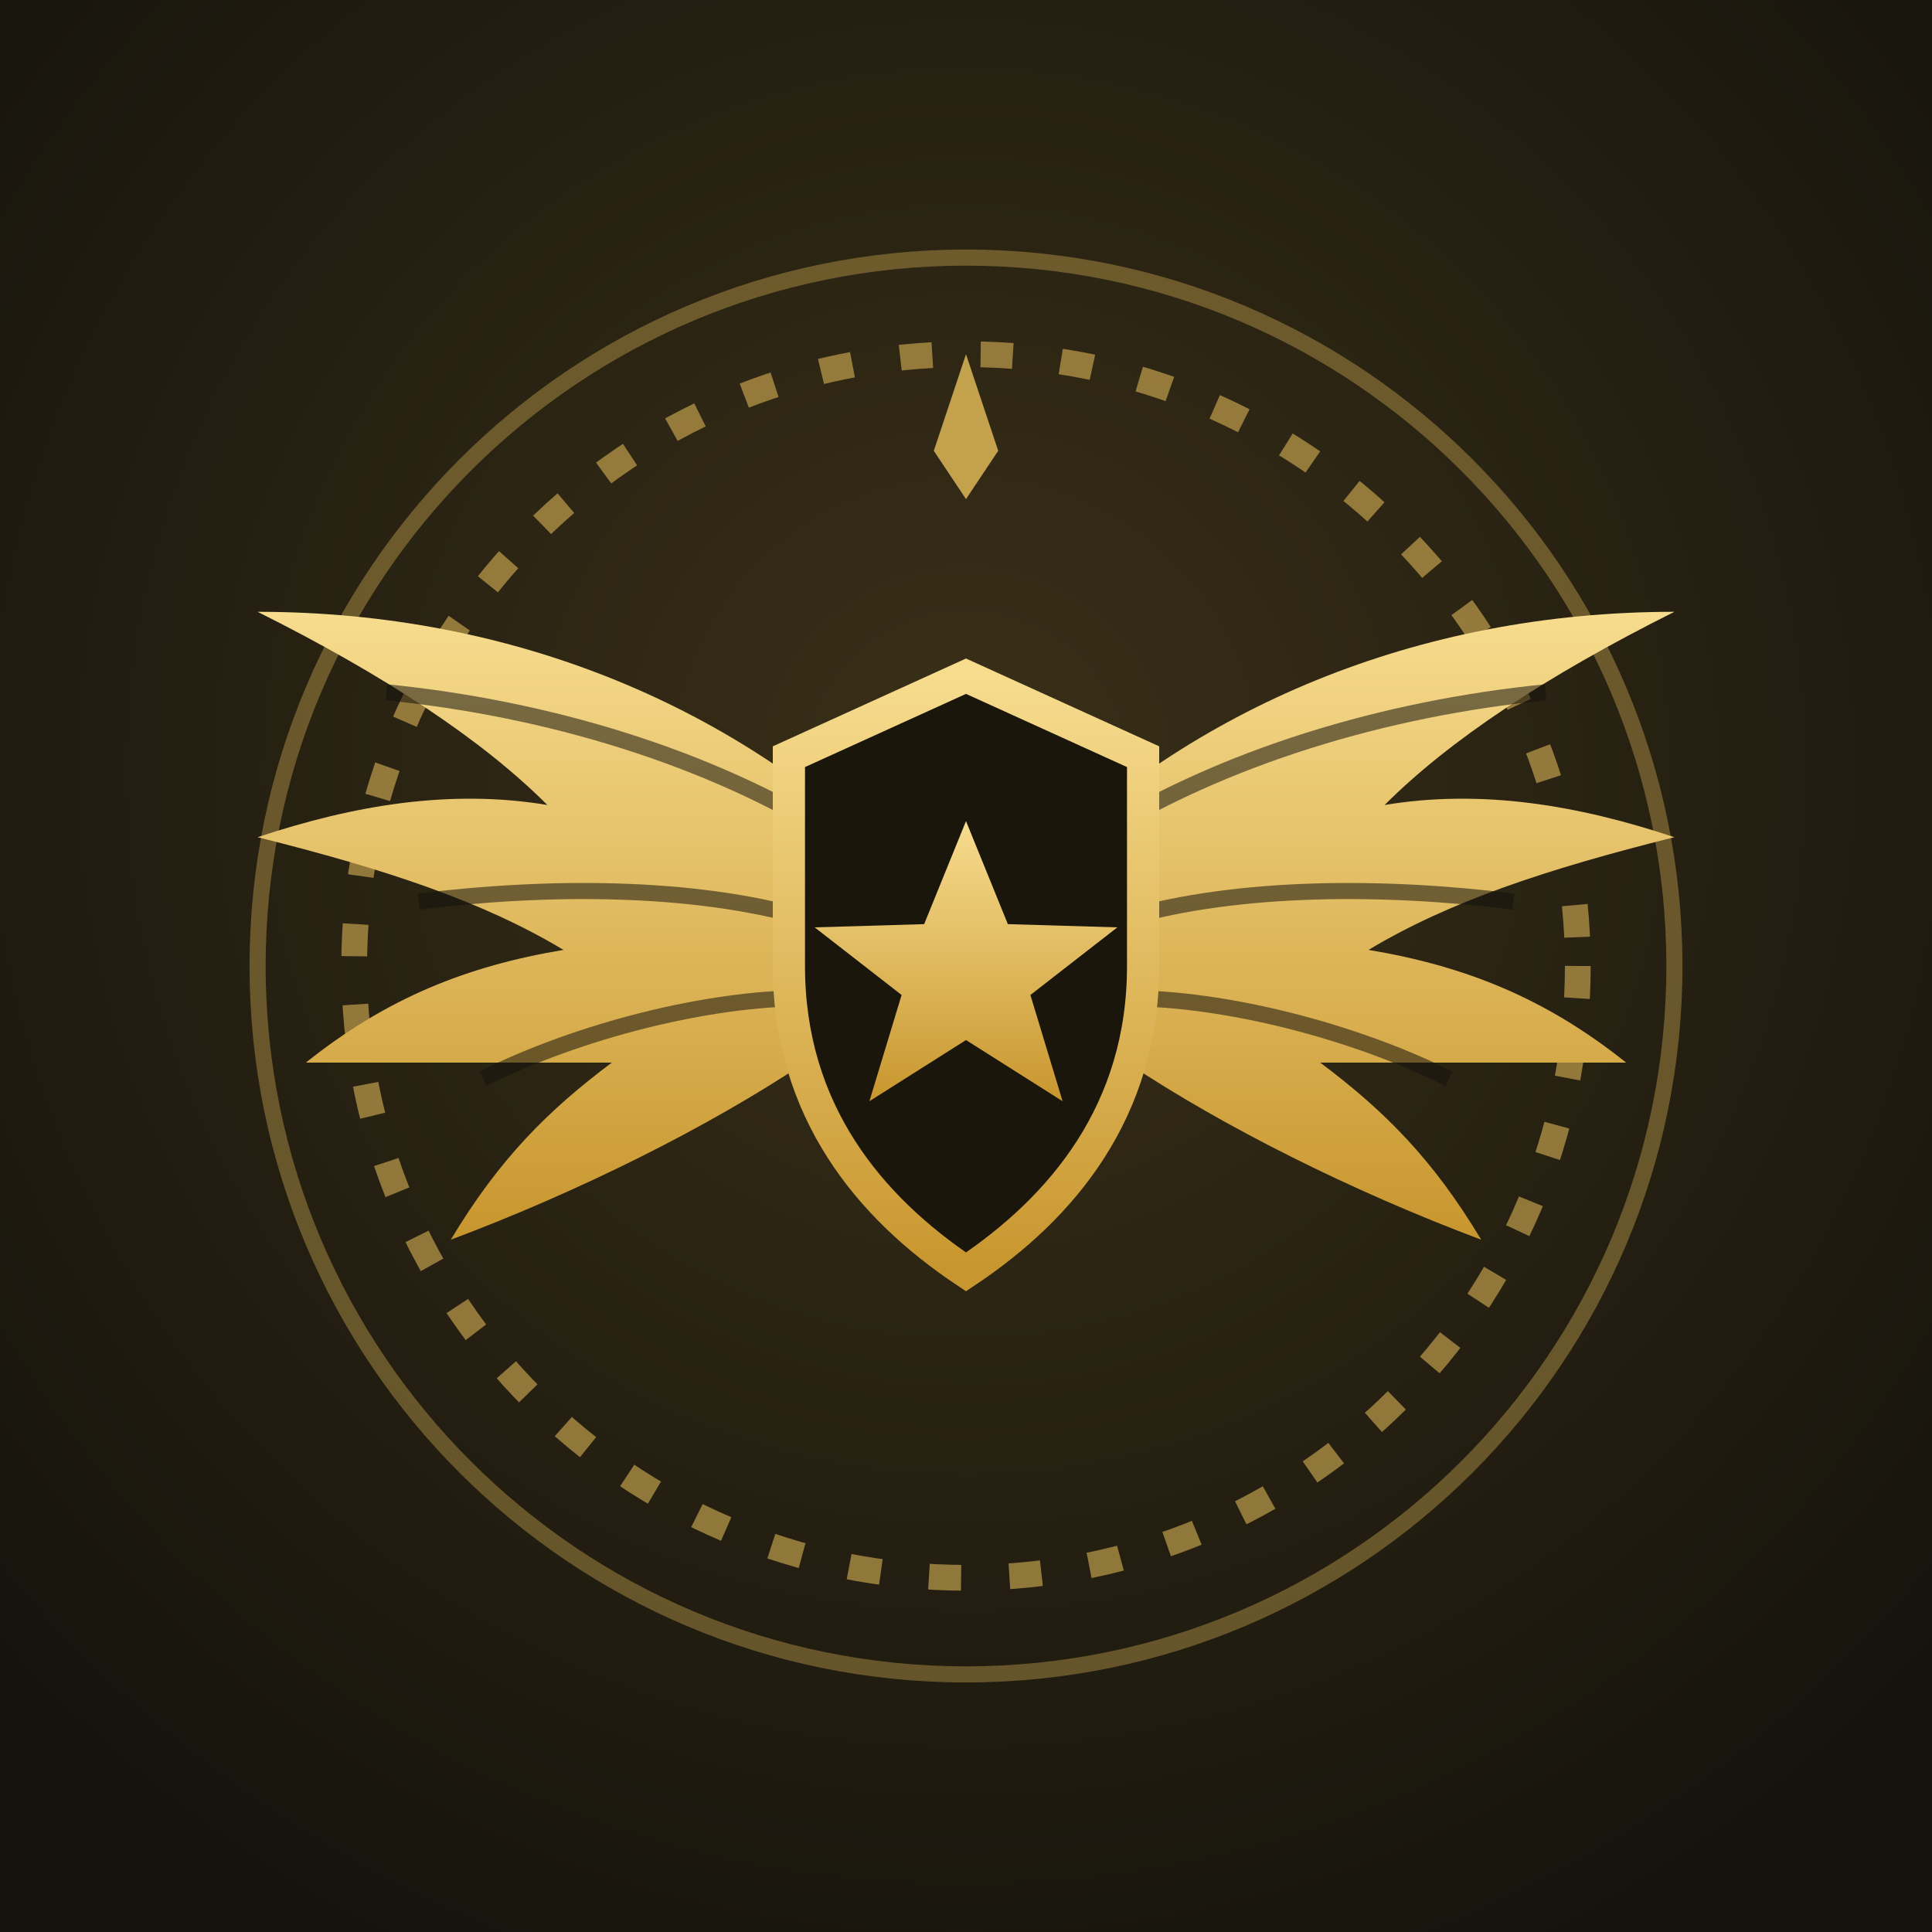
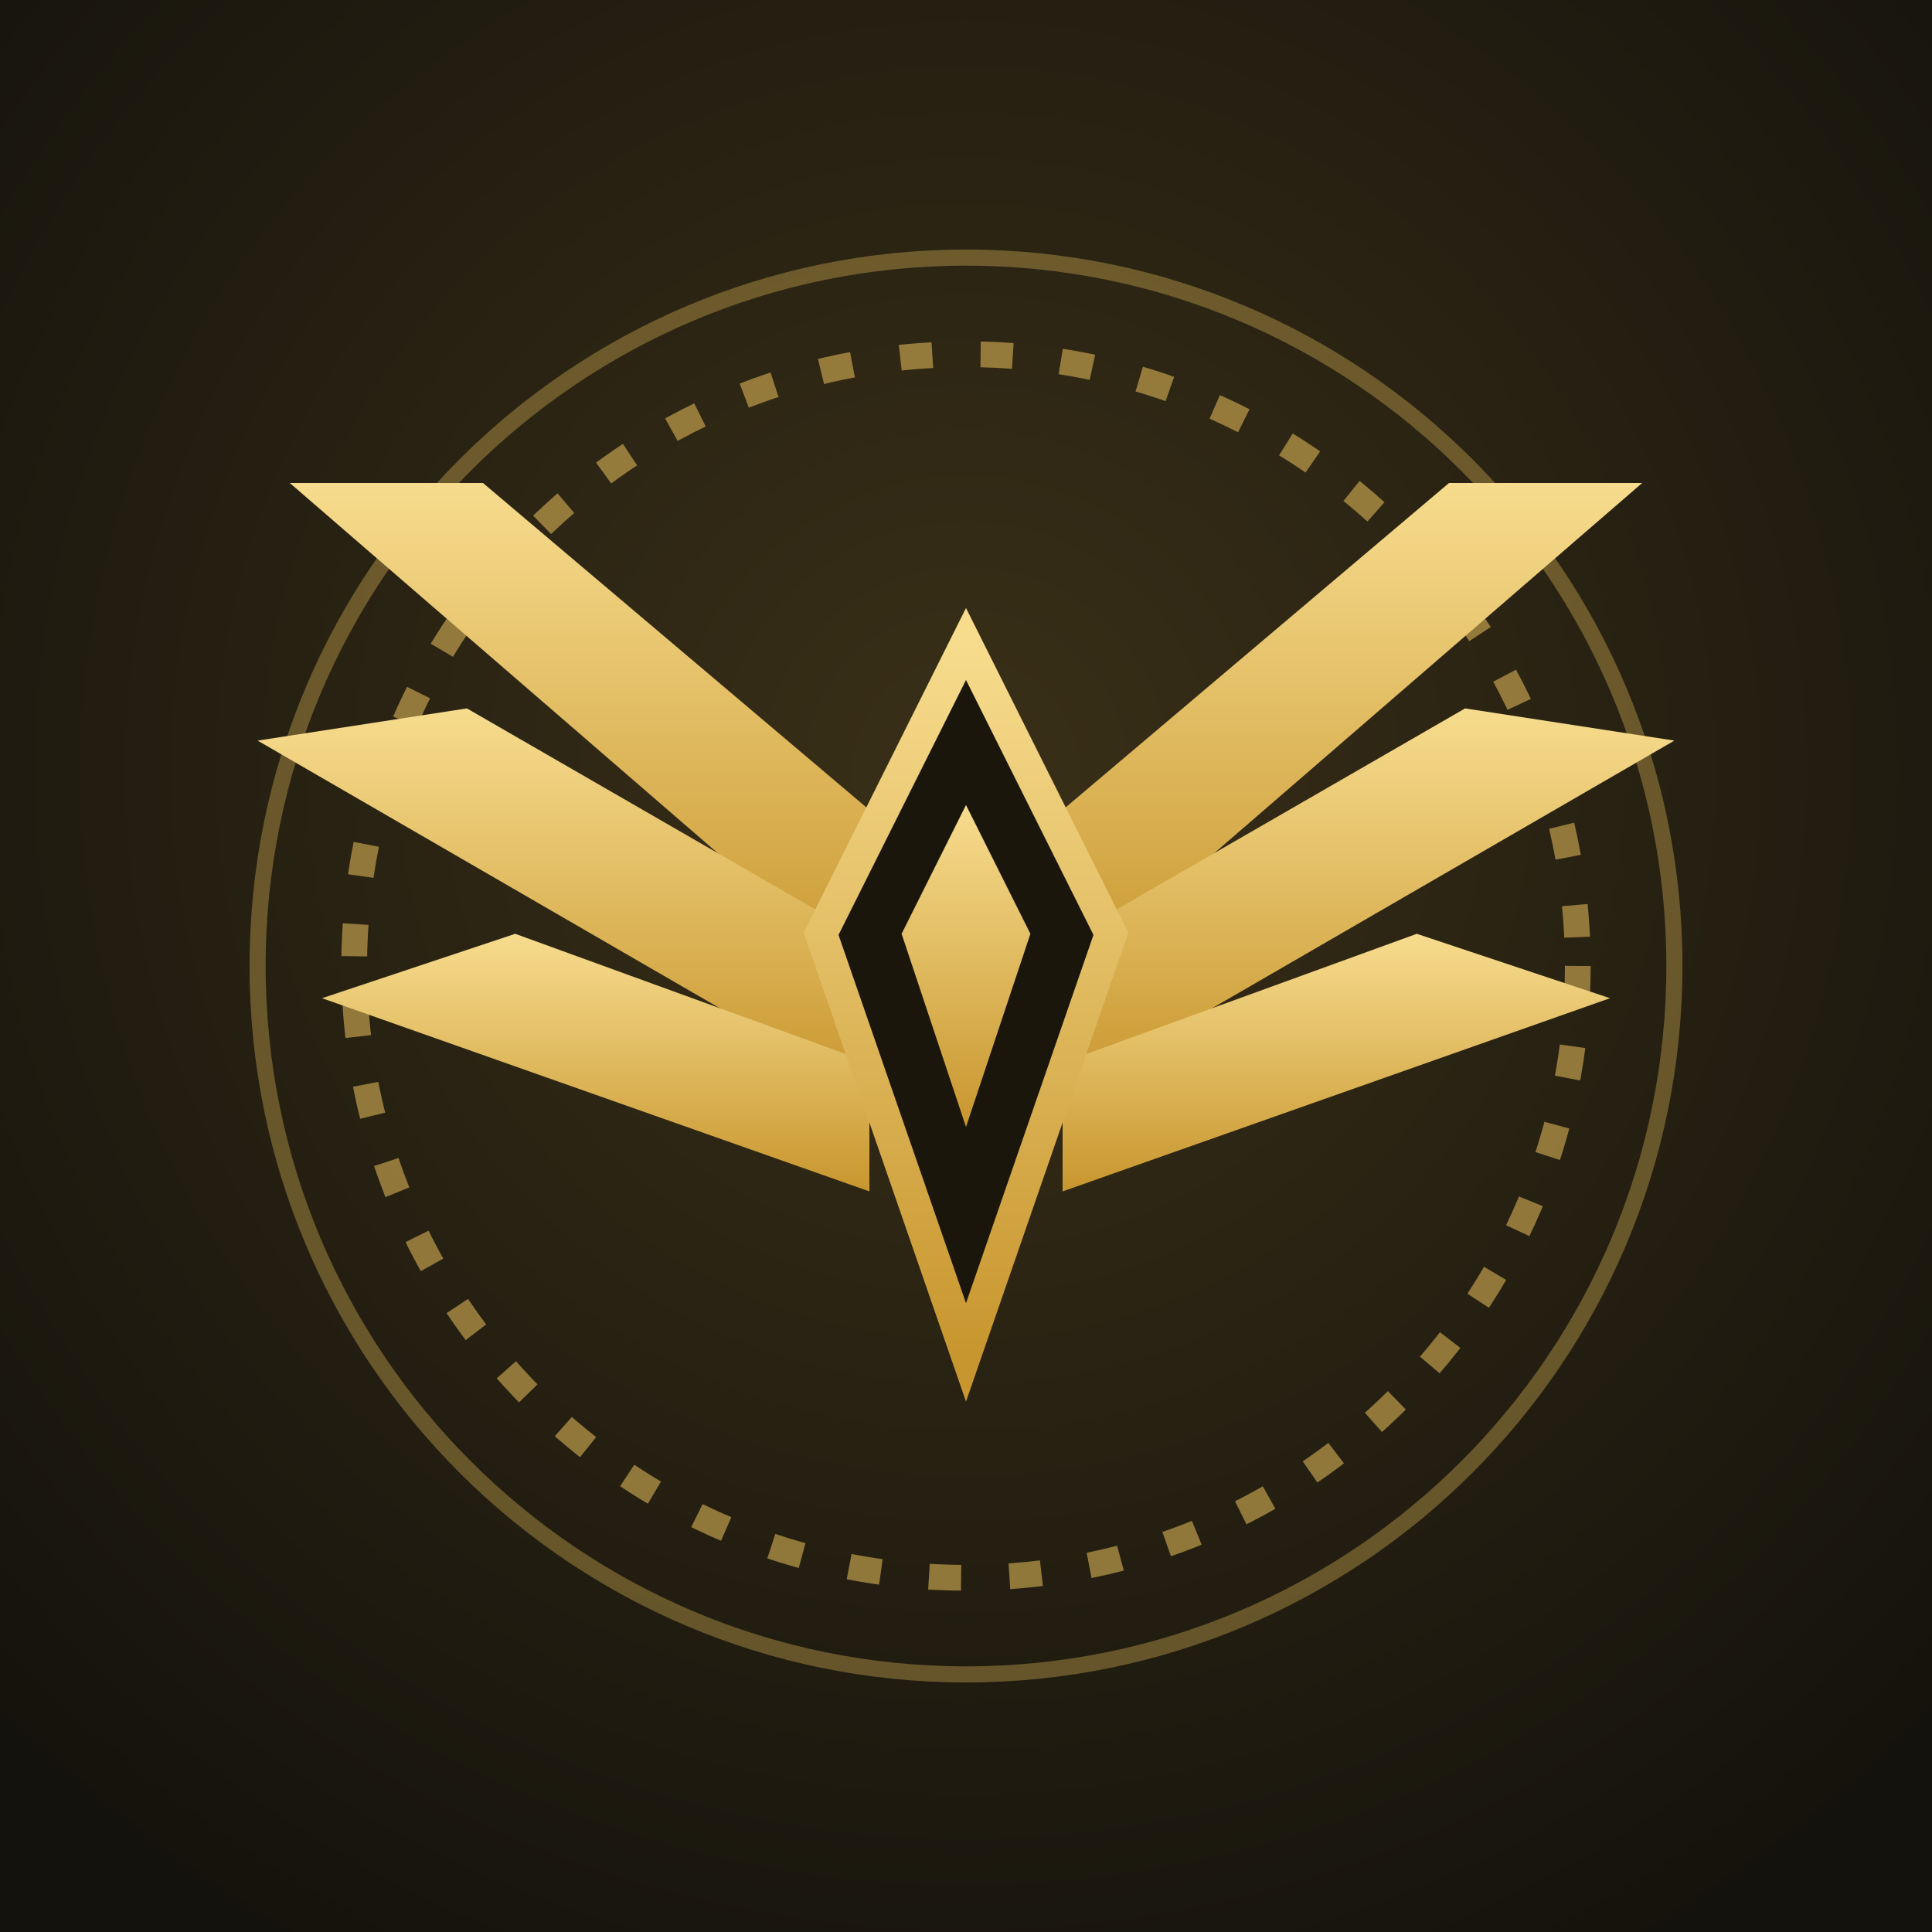
<svg xmlns="http://www.w3.org/2000/svg" viewBox="0 0 120 120">
  <defs>
    <radialGradient id="g" cx="50%" cy="40%" r="70%">
      <stop offset="0" stop-color="#3a3018" />
      <stop offset="1" stop-color="#14120c" />
    </radialGradient>
    <linearGradient id="w" x1="0" y1="0" x2="0" y2="1">
      <stop offset="0" stop-color="#f7dc8e" />
      <stop offset="1" stop-color="#c8962e" />
    </linearGradient>
  </defs>
  <rect width="120" height="120" fill="url(#g)" />
  <circle cx="60" cy="60" r="44" fill="none" stroke="#e9c05b" stroke-width="1" opacity=".35" />
  <circle cx="60" cy="60" r="38" fill="none" stroke="#e9c05b" stroke-width="1.6" opacity=".55" stroke-dasharray="2 3" />
  <g fill="url(#w)">
-     <path d="M56 54 C46 44 32 38 16 38 C24 42 30 46 34 50 C28 49 22 50 16 52 C24 54 30 56 35 59 C29 60 24 62 19 66 C27 66 33 66 38 66 C34 69 31 72 28 77 C36 74 44 70 50 66 C54 62 56 58 56 54 Z" />
-     <path d="M64 54 C74 44 88 38 104 38 C96 42 90 46 86 50 C92 49 98 50 104 52 C96 54 90 56 85 59 C91 60 96 62 101 66 C93 66 87 66 82 66 C86 69 89 72 92 77 C84 74 76 70 70 66 C66 62 64 58 64 54 Z" />
+     <polygon points="55,62 18,30 30,30 56,52" />
+     <polygon points="54,68 16,46 29,44 55,59" />
+     <polygon points="54,74 20,62 32,58 54,66" />
+     <polygon points="65,62 102,30 90,30 64,52" />
+     <polygon points="66,68 104,46 91,44 65,59" />
+     <polygon points="66,74 100,62 88,58 66,66" />
  </g>
-   <g stroke="#14120c" stroke-width="1" opacity=".55" fill="none">
-     <path d="M52 52 C44 47 34 44 24 43" />
-     <path d="M50 57 C43 55 34 55 26 56" />
-     <path d="M50 62 C44 62 36 64 30 67" />
-     <path d="M68 52 C76 47 86 44 96 43" />
-     <path d="M70 57 C77 55 86 55 94 56" />
-     <path d="M70 62 C76 62 84 64 90 67" />
-   </g>
-   <path d="M60 42 L71 47 V60 C71 69 66 75 60 79 C54 75 49 69 49 60 V47 Z" fill="#1a160c" stroke="url(#w)" stroke-width="2" />
-   <path d="M60 51 L62.6 57.4 L69.4 57.6 L64 61.8 L66 68.4 L60 64.6 L54 68.4 L56 61.8 L50.6 57.6 L57.4 57.4 Z" fill="url(#w)" />
-   <path d="M60 22 L62 28 L60 31 L58 28 Z" fill="#e9c05b" opacity=".8" />
+   <polygon points="60,40 69,58 60,84 51,58" fill="#1a160c" stroke="url(#w)" stroke-width="2" stroke-linejoin="miter" />
+   <polygon points="60,50 64,58 60,70 56,58" fill="url(#w)" />
</svg>
